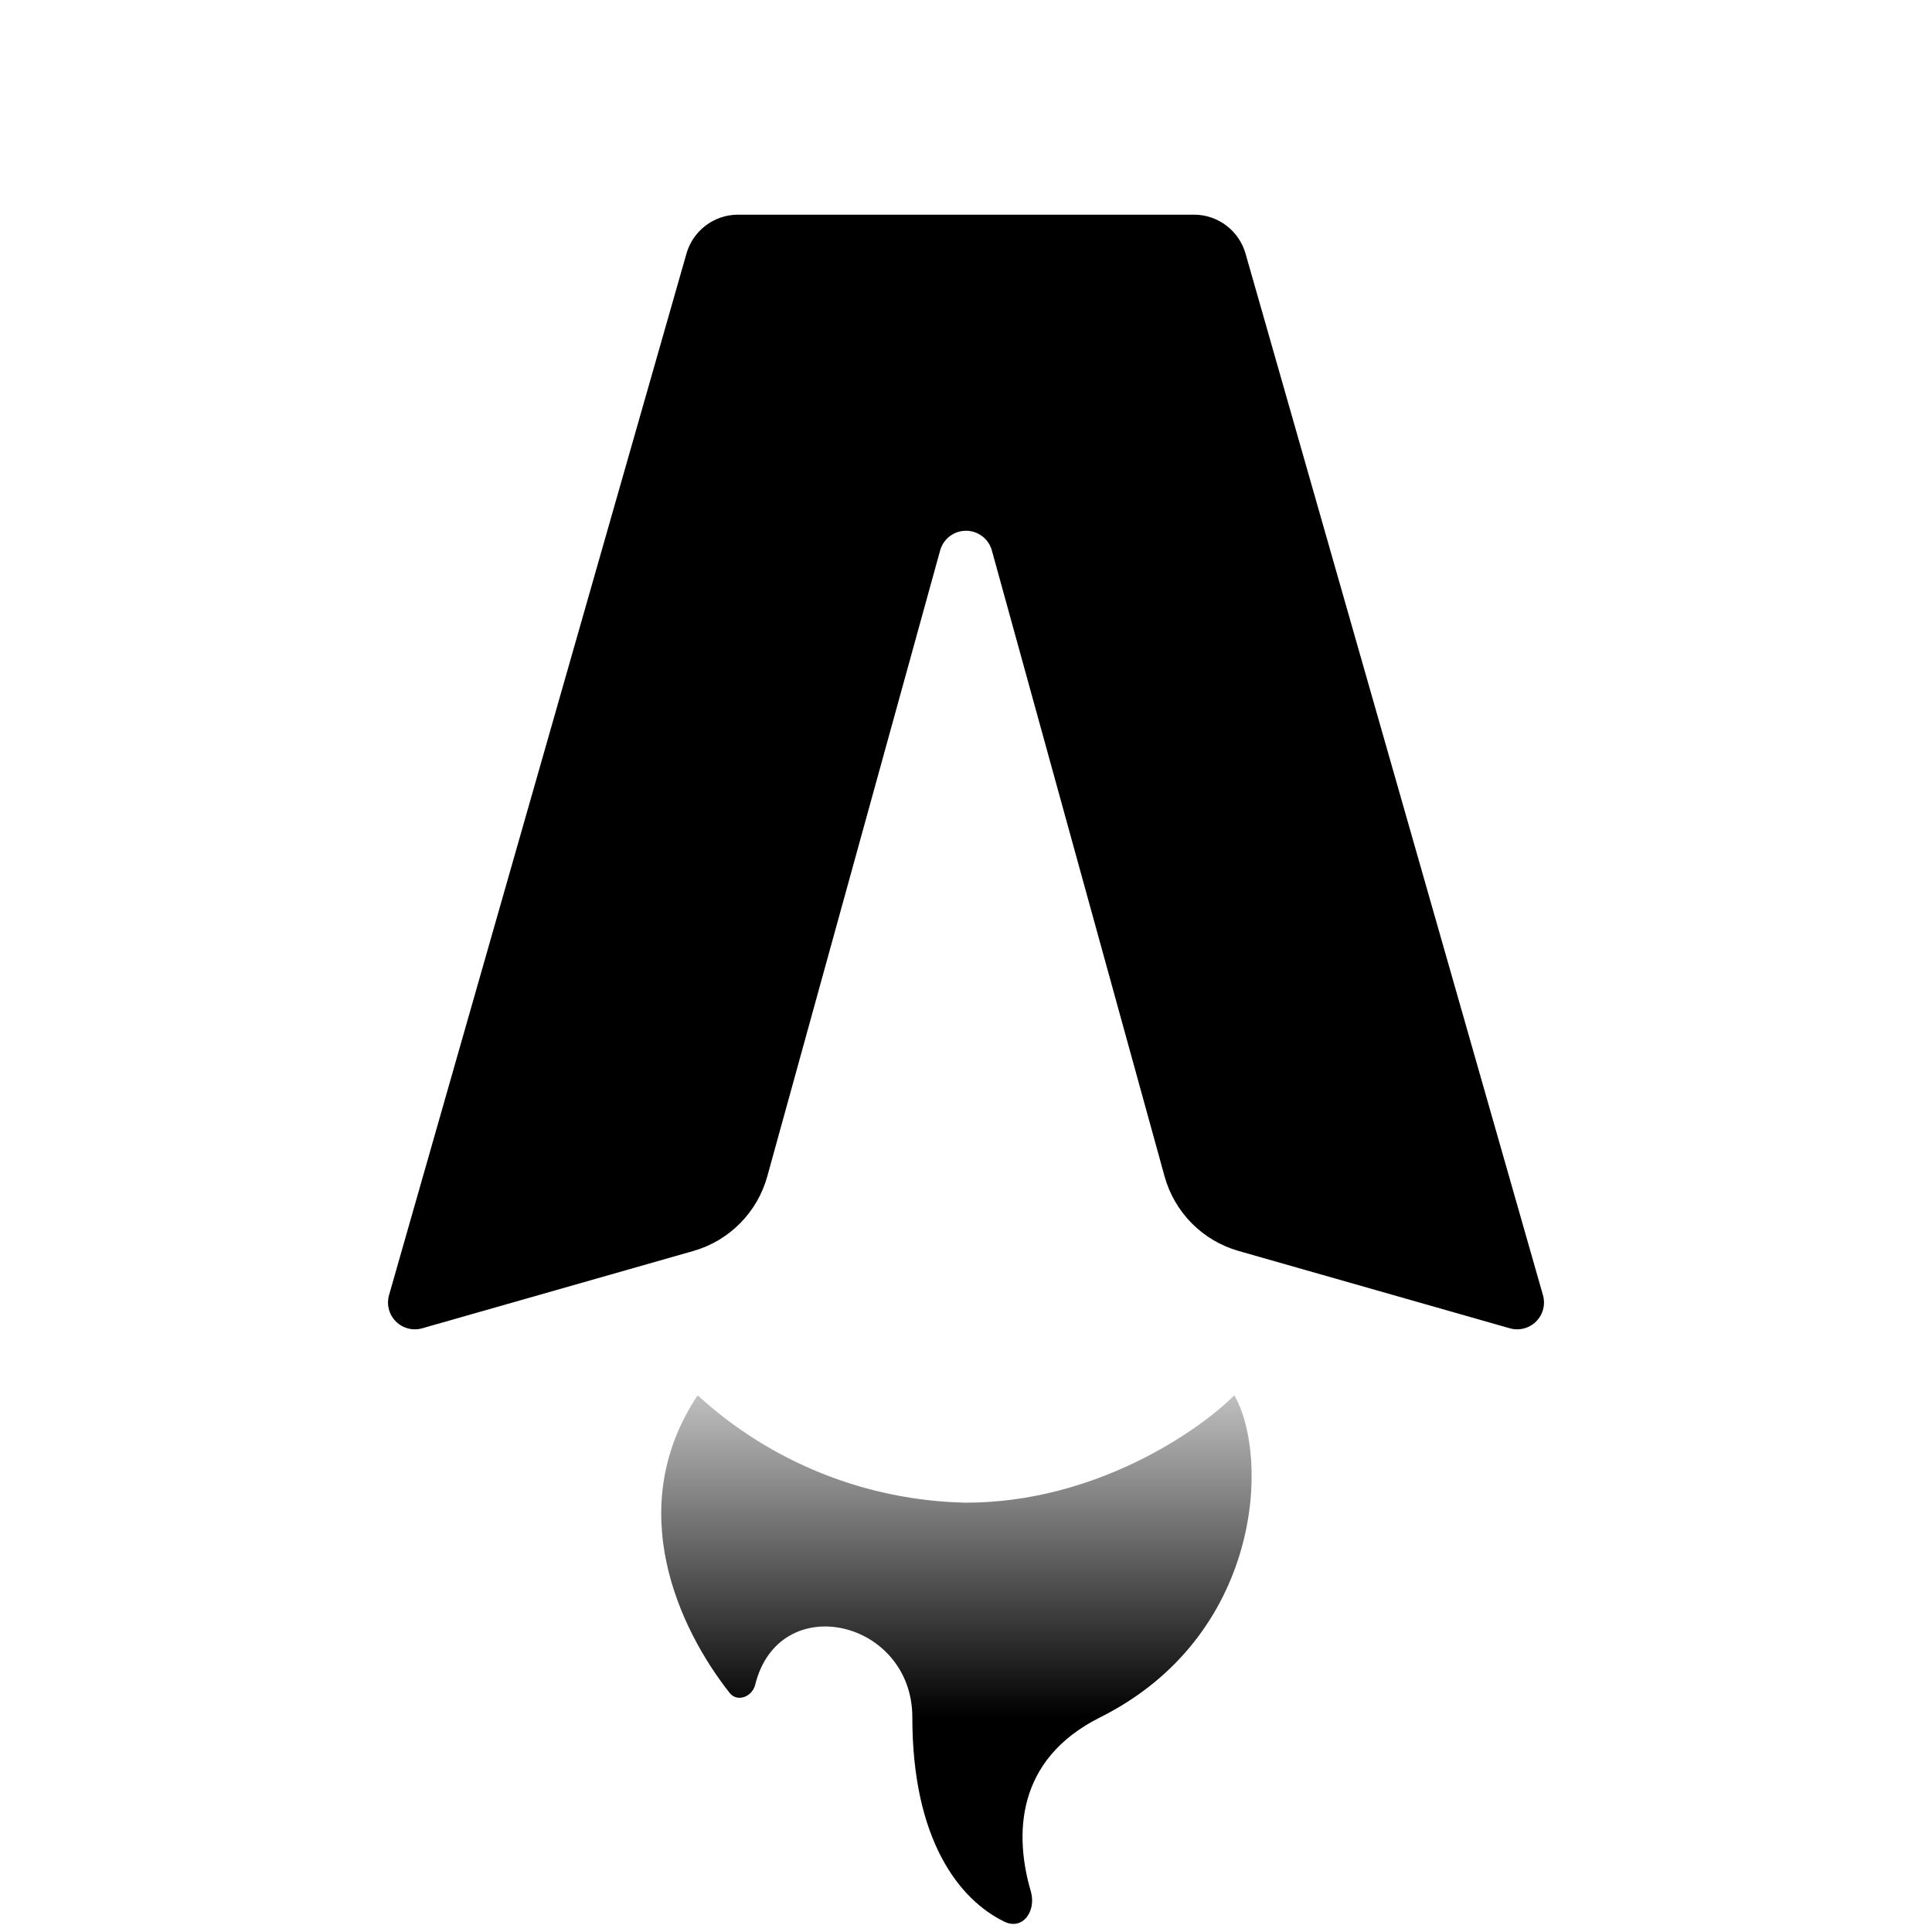
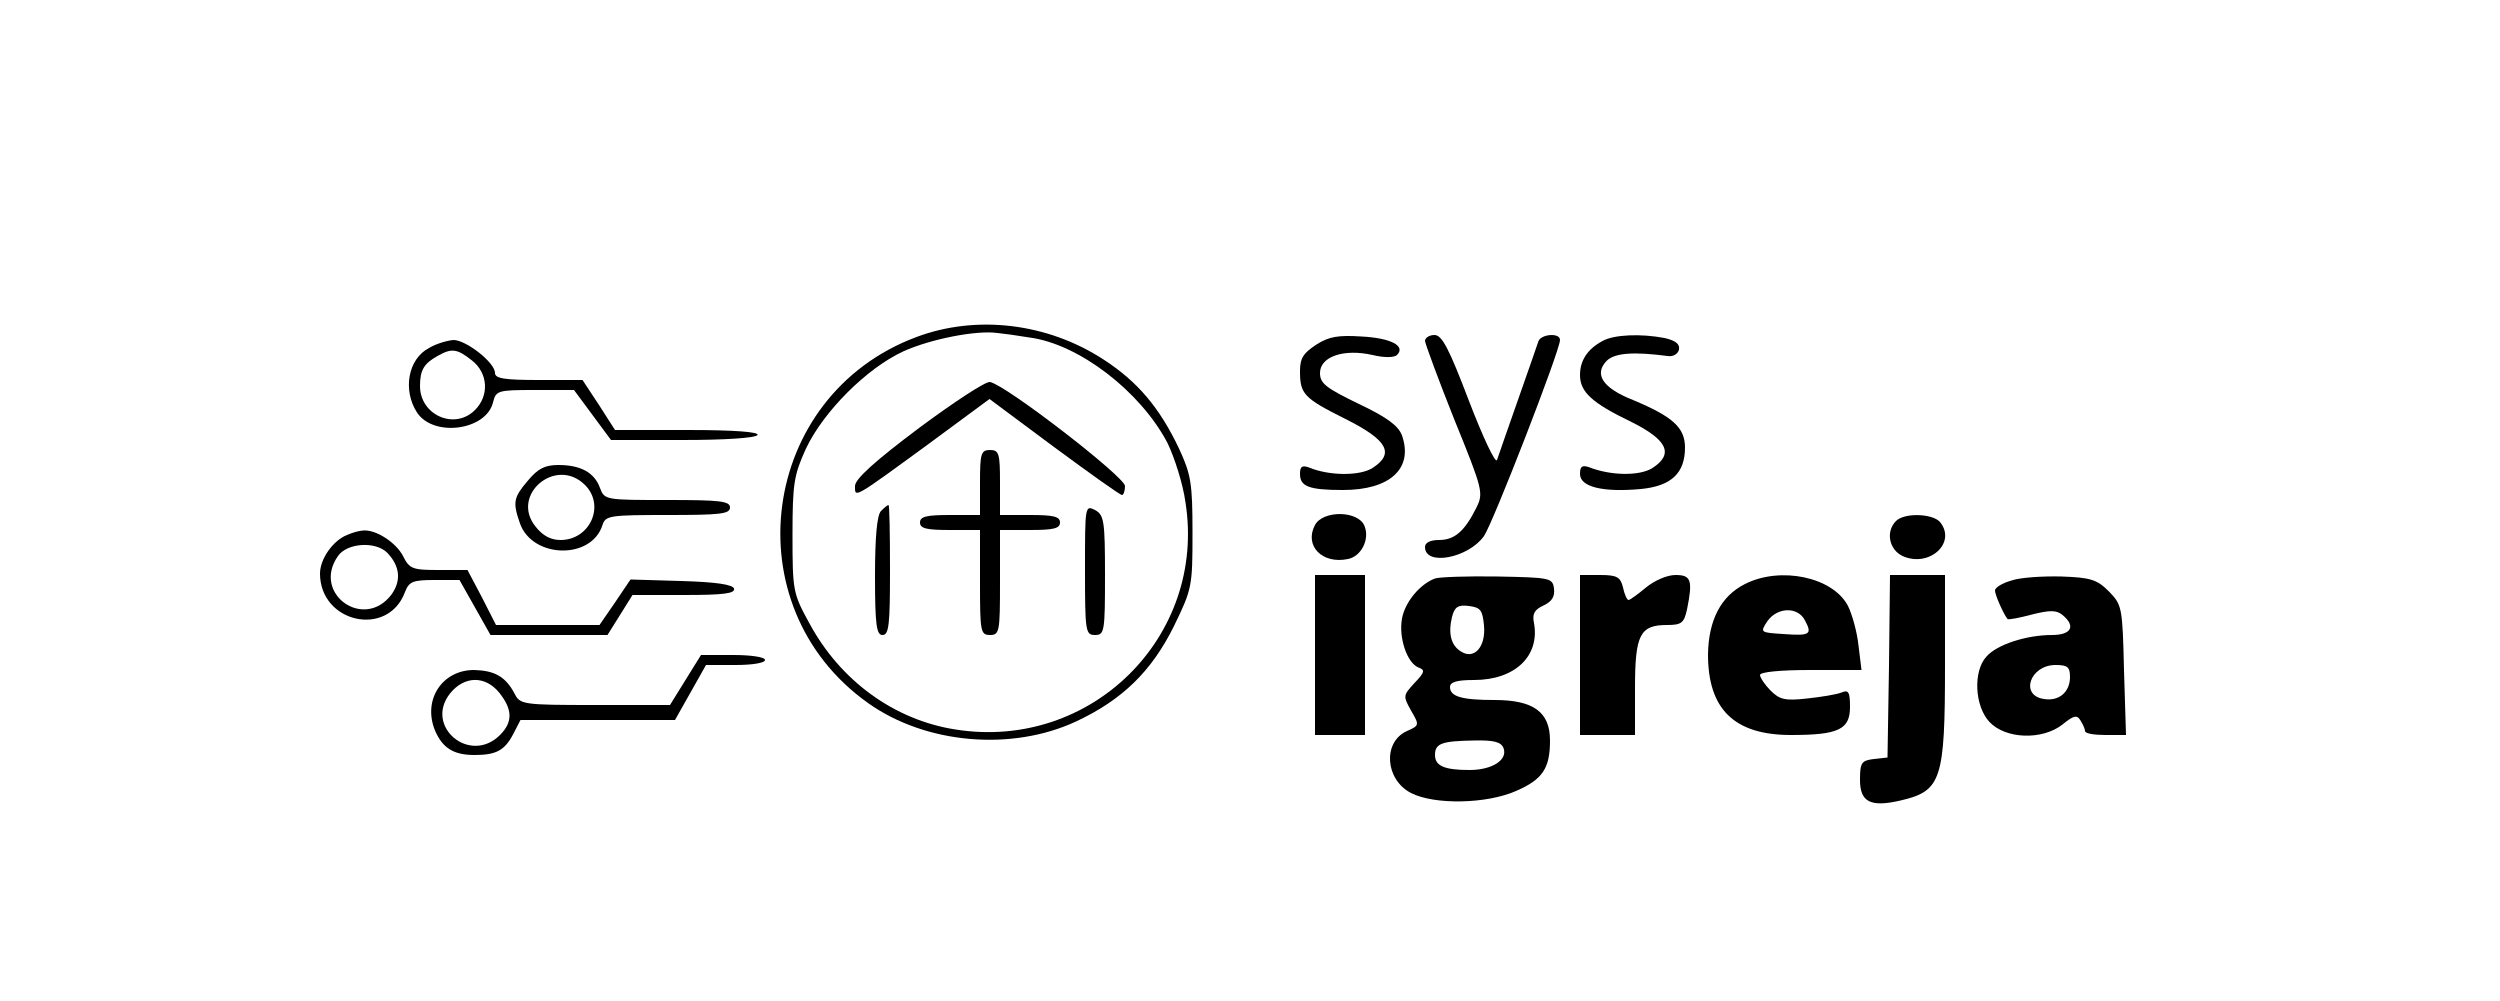
- <svg xmlns="http://www.w3.org/2000/svg" fill="none" viewBox="0 0 36 36">
-   <path fill="#000" d="M22.25 4h-8.5a1 1 0 0 0-.96.73l-5.54 19.4a.5.5 0 0 0 .62.62l5.05-1.44a2 2 0 0 0 1.38-1.4l3.22-11.66a.5.5 0 0 1 .96 0l3.22 11.67a2 2 0 0 0 1.38 1.39l5.05 1.44a.5.5 0 0 0 .62-.62l-5.54-19.4a1 1 0 0 0-.96-.73Z" />
-   <path fill="url(#gradient)" d="M18 28a7.63 7.63 0 0 1-5-2c-1.4 2.1-.35 4.35.6 5.55.14.17.41.07.47-.15.44-1.8 2.93-1.22 2.93.6 0 2.28.87 3.4 1.72 3.81.34.16.59-.2.49-.56-.31-1.05-.29-2.46 1.29-3.25 3-1.5 3.17-4.83 2.5-6-.67.67-2.6 2-5 2Z" />
-   <defs>
-     <linearGradient id="gradient" x1="16" x2="16" y1="32" y2="24" gradientUnits="userSpaceOnUse">
-       <stop stop-color="#000" />
-       <stop offset="1" stop-color="#000" stop-opacity="0" />
-     </linearGradient>
-   </defs>
-   <style>
-     @media (prefers-color-scheme:dark){:root{filter:invert(100%)}}
-   </style>
+ <svg xmlns="http://www.w3.org/2000/svg" version="1.0" width="500pt" height="200pt" viewBox="0 0 500 200" preserveAspectRatio="xMidYMid meet">
+   <g transform="translate(0,200) scale(0.1,-0.1)" fill="#000000" stroke="none">
+     <path d="M1833 1326 c-314 -117 -370 -538 -97 -732 115 -82 287 -97 416 -37 92 43 151 100 196 191 36 74 37 79 37 186 0 100 -3 117 -27 169 -39 82 -83 134 -151 178 -112 73 -254 90 -374 45z m226 -1 c99 -13 222 -108 276 -211 14 -29 31 -82 36 -119 42 -268 -189 -497 -460 -454 -122 19 -230 97 -292 212 -33 60 -34 65 -34 177 0 104 3 120 27 173 35 74 121 160 194 194 55 25 147 43 189 37 11 -1 40 -5 64 -9z" />
+     <path d="M1838 1144 c-88 -66 -128 -102 -128 -116 0 -24 -5 -27 147 84 l122 90 129 -96 c72 -53 132 -96 136 -96 3 0 6 8 6 18 0 18 -238 202 -270 208 -8 2 -72 -40 -142 -92z" />
+     <path d="M1960 1035 l0 -65 -60 0 c-47 0 -60 -3 -60 -15 0 -12 13 -15 60 -15 l60 0 0 -105 c0 -98 1 -105 20 -105 19 0 20 7 20 105 l0 105 60 0 c47 0 60 3 60 15 0 12 -13 15 -60 15 l-60 0 0 65 c0 58 -2 65 -20 65 -18 0 -20 -7 -20 -65z" />
+     <path d="M1762 978 c-8 -8 -12 -52 -12 -130 0 -98 3 -118 15 -118 13 0 15 21 15 130 0 72 -1 130 -3 130 -2 0 -8 -5 -15 -12z" />
+     <path d="M2170 860 c0 -123 1 -130 20 -130 19 0 20 7 20 120 0 109 -2 120 -20 130 -20 10 -20 8 -20 -120z" />
+     <path d="M2633 1311 c-26 -17 -33 -27 -33 -53 0 -46 7 -54 91 -96 84 -42 99 -69 54 -98 -25 -16 -86 -16 -127 1 -14 5 -18 2 -18 -13 0 -25 18 -32 86 -32 94 0 141 43 118 109 -7 19 -29 36 -86 63 -66 32 -78 41 -78 62 0 33 48 49 105 36 25 -6 44 -5 49 0 18 18 -12 34 -71 37 -46 3 -65 0 -90 -16z" />
+     <path d="M2850 1318 c1 -7 27 -78 59 -158 57 -140 58 -146 44 -175 -24 -48 -44 -65 -75 -65 -17 0 -28 -5 -28 -14 0 -39 87 -22 118 22 18 26 152 371 152 392 0 15 -37 12 -43 -2 -4 -13 -74 -211 -83 -238 -3 -8 -28 45 -56 118 -40 105 -54 132 -69 132 -11 0 -19 -6 -19 -12z" />
+     <path d="M3205 1318 c-30 -16 -45 -39 -45 -68 0 -34 24 -56 103 -94 72 -36 85 -64 42 -92 -25 -16 -83 -16 -128 2 -13 4 -17 1 -17 -14 0 -26 46 -37 122 -30 61 6 88 32 88 83 0 40 -25 62 -104 95 -61 24 -79 52 -52 79 16 15 53 18 121 9 11 -2 21 4 23 13 2 11 -7 18 -29 23 -47 9 -101 7 -124 -6z" />
+     <path d="M858 1304 c-42 -22 -53 -84 -24 -129 33 -50 138 -36 152 20 6 24 9 25 84 25 l78 0 37 -50 37 -50 143 0 c85 0 146 4 150 10 4 6 -45 10 -139 10 l-146 0 -32 50 -33 50 -87 0 c-69 0 -88 3 -88 14 0 21 -58 66 -83 66 -12 -1 -34 -7 -49 -16z m86 -25 c32 -25 35 -70 6 -99 -41 -41 -110 -10 -110 48 0 32 8 45 35 60 28 16 39 15 69 -9z" />
+     <path d="M1056 1039 c-29 -34 -31 -43 -16 -86 25 -70 143 -73 165 -3 6 19 15 20 131 20 104 0 124 2 124 15 0 13 -21 15 -125 15 -124 0 -126 0 -135 24 -11 31 -39 46 -83 46 -27 0 -41 -7 -61 -31z m114 -9 c41 -41 10 -110 -49 -110 -20 0 -36 9 -50 27 -51 63 41 141 99 83z" />
+     <path d="M2630 950 c-22 -41 14 -79 66 -68 26 5 44 39 33 66 -12 31 -83 32 -99 2z" />
+     <path d="M3792 958 c-21 -21 -14 -57 13 -70 53 -24 109 26 75 68 -15 17 -71 19 -88 2z" />
+     <path d="M694 930 c-28 -11 -54 -48 -54 -77 0 -99 136 -129 170 -37 8 21 16 24 59 24 l50 0 31 -55 31 -55 117 0 117 0 25 40 25 40 103 0 c79 0 103 3 100 13 -3 8 -36 13 -106 15 l-101 3 -31 -46 -31 -45 -103 0 -104 0 -28 55 -29 55 -57 0 c-53 0 -59 2 -72 28 -14 27 -54 53 -79 51 -7 0 -22 -4 -33 -9z m80 -35 c26 -27 29 -56 9 -84 -55 -73 -160 2 -107 77 18 26 74 30 98 7z" />
+     <path d="M2630 690 l0 -160 50 0 50 0 0 160 0 160 -50 0 -50 0 0 -160z" />
+     <path d="M2870 843 c-30 -11 -60 -47 -66 -80 -7 -38 10 -89 33 -98 14 -5 12 -10 -8 -31 -23 -25 -23 -26 -7 -55 17 -29 17 -30 -8 -41 -49 -22 -44 -97 8 -124 47 -24 151 -22 210 4 53 23 68 45 68 101 0 57 -33 81 -111 81 -66 0 -89 7 -89 26 0 10 14 14 48 14 82 0 132 48 120 114 -4 18 1 27 19 35 17 8 23 18 21 34 -3 21 -7 22 -113 24 -60 1 -117 -1 -125 -4z m98 -94 c4 -43 -20 -69 -46 -52 -20 12 -26 36 -18 69 5 20 12 25 34 22 23 -3 27 -8 30 -39z m39 -245 c9 -24 -23 -44 -68 -44 -50 0 -69 8 -69 30 0 23 13 28 78 29 40 1 54 -3 59 -15z" />
+     <path d="M3160 690 l0 -160 55 0 55 0 0 94 c0 107 10 126 64 126 29 0 34 4 40 31 12 59 8 69 -23 69 -17 0 -42 -11 -59 -25 -17 -14 -32 -25 -35 -25 -3 0 -8 11 -11 25 -5 21 -12 25 -46 25 l-40 0 0 -160z" />
+     <path d="M3490 832 c-48 -24 -73 -72 -74 -141 0 -109 52 -161 166 -161 95 0 118 11 118 56 0 30 -3 35 -17 29 -10 -4 -41 -9 -69 -12 -44 -5 -55 -2 -73 16 -11 11 -21 26 -21 31 0 6 40 10 101 10 l102 0 -6 49 c-3 28 -13 63 -21 79 -30 58 -135 80 -206 44z m120 -73 c15 -28 10 -31 -44 -27 -46 3 -46 3 -31 26 20 28 61 29 75 1z" />
+     <path d="M3778 668 l-3 -183 -27 -3 c-25 -3 -28 -7 -28 -42 0 -44 21 -55 81 -41 82 19 89 41 89 271 l0 180 -55 0 -55 0 -2 -182z" />
+     <path d="M4023 839 c-18 -5 -33 -14 -33 -20 0 -9 17 -47 25 -57 1 -2 23 2 49 9 36 9 49 9 61 -1 27 -22 18 -40 -21 -40 -51 0 -110 -19 -131 -43 -27 -29 -24 -99 6 -131 32 -34 105 -37 146 -5 22 18 29 20 36 8 5 -8 9 -17 9 -21 0 -5 18 -8 41 -8 l41 0 -4 130 c-3 126 -4 130 -30 157 -24 24 -37 28 -95 30 -38 1 -83 -2 -100 -8z m117 -193 c0 -30 -22 -49 -52 -44 -49 7 -28 68 23 68 24 0 29 -4 29 -24z" />
+     <path d="M1371 640 l-31 -50 -150 0 c-145 0 -150 1 -161 23 -18 34 -40 46 -81 47 -64 0 -103 -60 -78 -121 15 -35 37 -49 79 -49 43 0 60 9 77 41 l15 29 154 0 155 0 31 55 31 55 59 0 c33 0 59 4 59 10 0 6 -28 10 -64 10 l-64 0 -31 -50z m-372 -26 c26 -33 27 -58 1 -84 -60 -60 -152 17 -100 83 29 36 71 36 99 1z" />
+   </g>
</svg>
